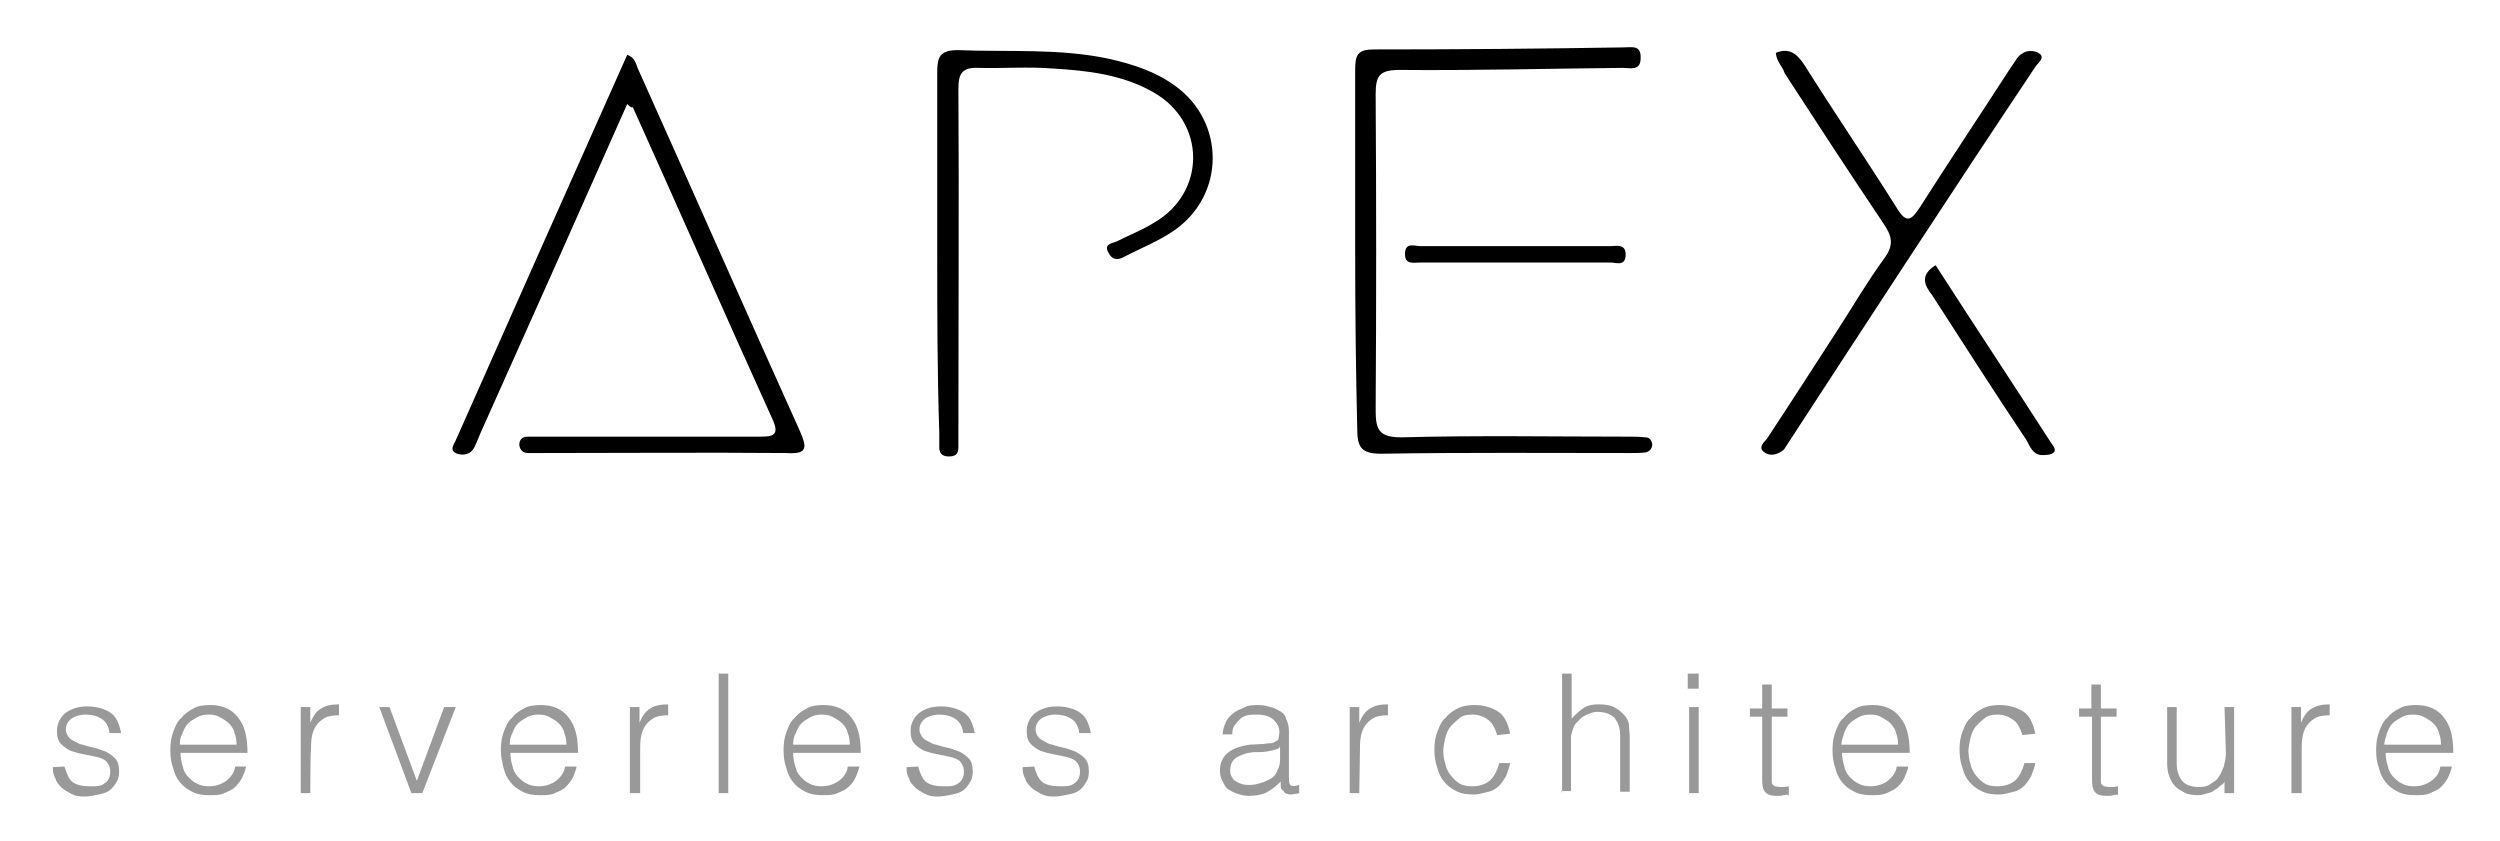
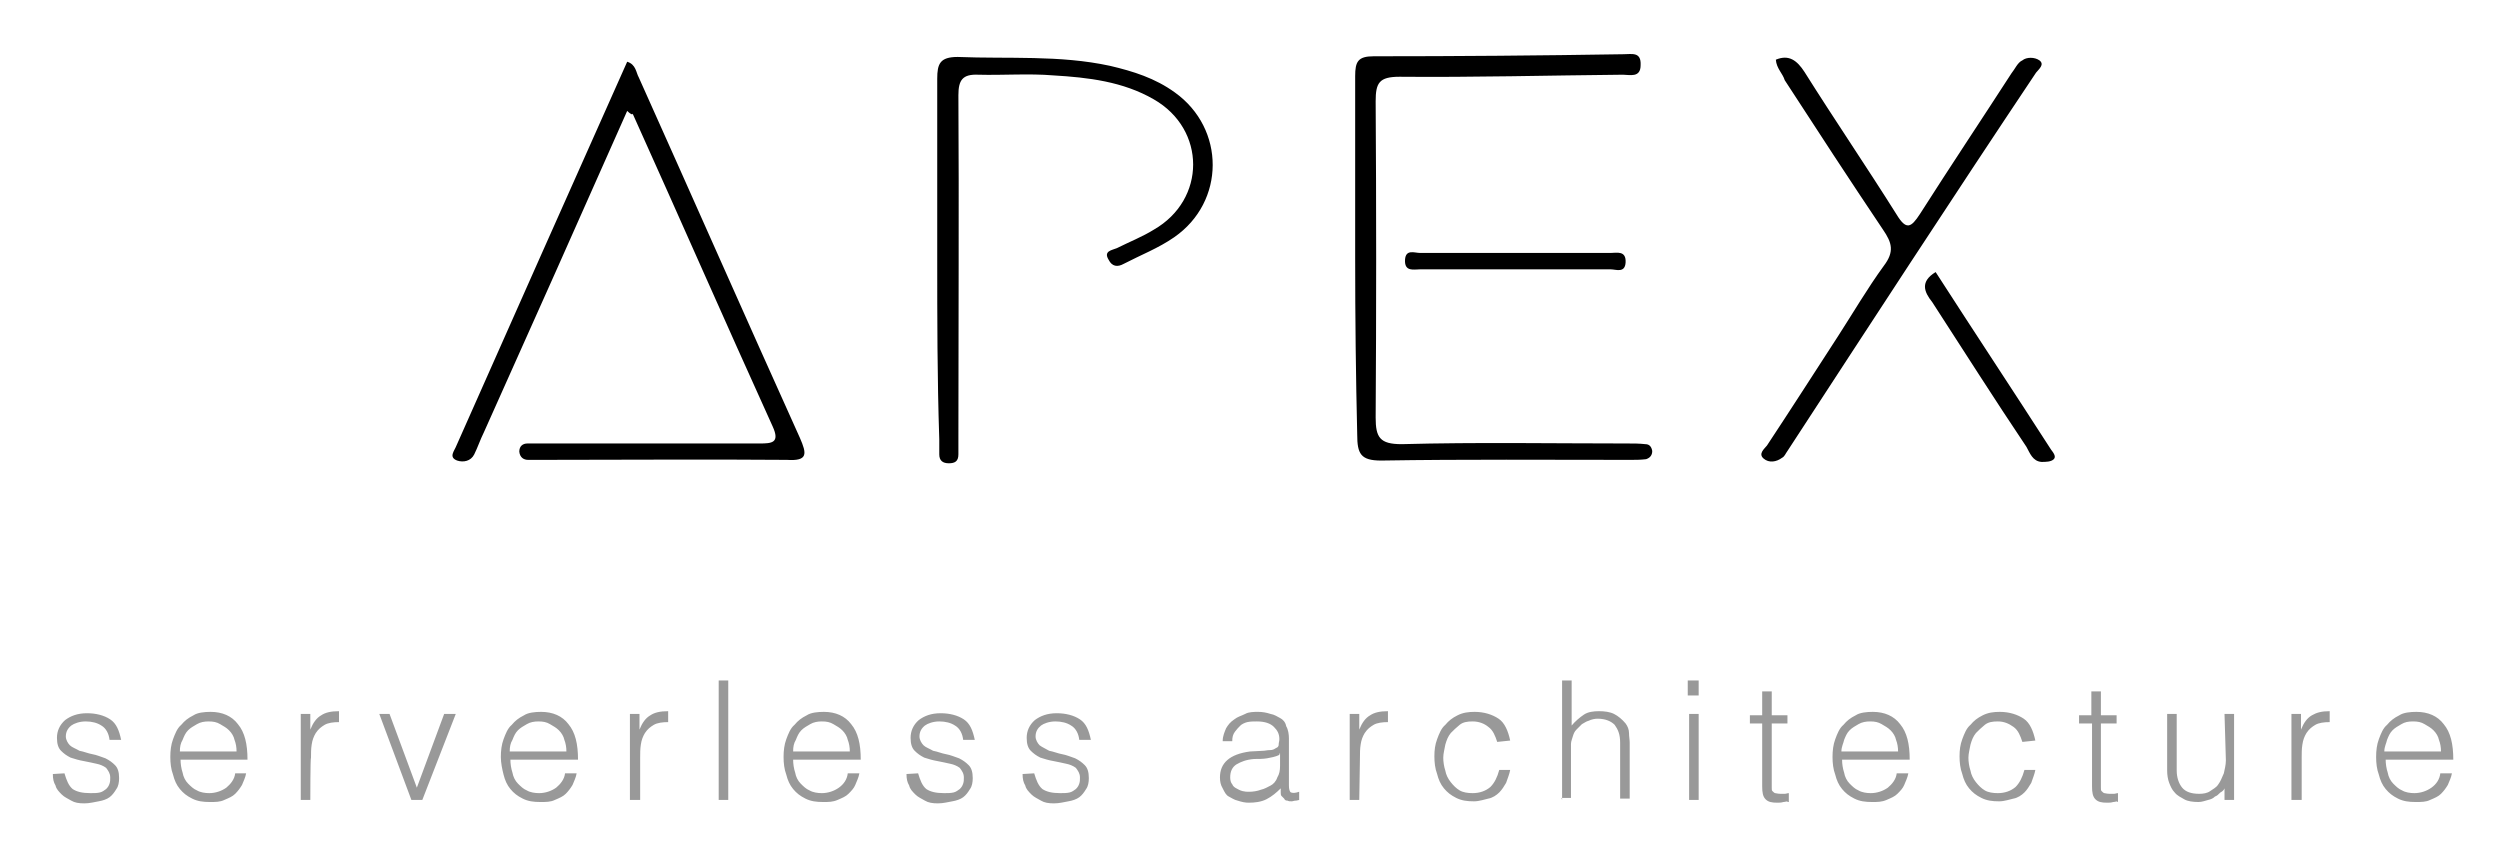
- <svg xmlns="http://www.w3.org/2000/svg" viewBox="-4.04 -1.04 366.08 123.08">
+ <svg xmlns="http://www.w3.org/2000/svg" viewBox="-4.04 -2.04 366.08 124.08">
  <style>svg {enable-background:new 0 0 360 122}</style>
  <g>
    <g>
      <path d="M87.8 14.2c-7 15.8-14 31.5-21 47.1-.5 1-.9 2.2-1.4 3.2-.5 1-1.6 1.2-2.5.9-1.3-.5-.4-1.4-.1-2.2 8.3-18.7 16.6-37.4 25-56.2 1.3.4 1.3 1.6 1.7 2.3 7.9 17.6 15.7 35.3 23.6 52.8 1 2.3 1.2 3.4-1.9 3.2-12.1-.1-24.1 0-36.3 0h-1.6c-.6 0-1.2-.3-1.3-1.2 0-.8.5-1.2 1.2-1.2h34c1.8 0 3-.1 1.9-2.5-6.9-15.2-13.6-30.5-20.5-45.8 0 .2-.3.1-.8-.4zm45.4 21.5V9.5c0-2.2.4-3.2 3-3.2 7.4.3 14.9-.3 22.3 1.3 3.4.8 6.6 1.8 9.5 3.9 7.4 5.3 7.4 16-.1 21.2-2.3 1.6-4.9 2.6-7.4 3.9-.9.5-1.7.4-2.2-.6-.8-1.3.5-1.4 1.2-1.7 1.8-.9 3.8-1.7 5.4-2.7 7.7-4.4 7.7-14.7 0-19.1-4.5-2.6-9.6-3.2-14.7-3.5-3.6-.3-7.4 0-11-.1-2.3-.1-2.9.8-2.9 3 .1 16.6 0 33.2 0 50v2.6c0 1-.5 1.3-1.4 1.3s-1.4-.4-1.4-1.3v-2.2c-.3-9.1-.3-17.8-.3-26.6zm61.2 0V9.1c0-2.1.4-2.9 2.7-2.9 12.2 0 24.4-.1 36.6-.3 1.2 0 2.6-.4 2.5 1.6 0 1.9-1.6 1.4-2.6 1.4-10.9.1-21.8.4-32.7.3-3 0-3.5.9-3.5 3.6.1 15.4.1 30.9 0 46.3 0 2.9.6 3.9 3.8 3.9 11-.3 22.1-.1 33.1-.1.9 0 1.7 0 2.6.1.6 0 .9.4 1 1 0 .6-.3 1-.9 1.2-.8.1-1.6.1-2.2.1-12.2 0-24.4-.1-36.6.1-3 0-3.5-1-3.5-3.8-.2-8.4-.3-17.1-.3-25.9zm61.6-29c1.9-.8 3.1.1 4.2 1.8 4.4 7 9.1 13.9 13.5 20.9 1.4 2.3 2.1 1.9 3.4-.1 4.4-6.9 9-13.8 13.4-20.6.5-.6.9-1.6 1.6-1.9.6-.5 1.8-.5 2.5 0 .8.6-.1 1.3-.5 1.8-12.3 18.4-24.4 37-36.4 55.4-.3.4-.4.8-.8 1-.8.6-1.9.8-2.7.1s.1-1.4.5-1.9c3.5-5.3 6.9-10.6 10.4-16 2.2-3.4 4.3-7 6.7-10.3 1.6-2.1 1.2-3.4-.1-5.3-4.9-7.3-9.6-14.5-14.4-21.9-.3-1-1.2-1.7-1.3-3zm23.4 31.1c5.6 8.7 11.3 17.3 16.9 26 .3.4.8 1 .4 1.4-.4.4-1.2.4-1.8.4-1.3-.1-1.7-1.3-2.2-2.2-4.7-7-9.2-14.1-13.8-21.2-1.2-1.5-1.8-3 .5-4.4z" />
      <path d="M217.8 37.4h-13.9c-.9 0-2.3.4-2.2-1.4.1-1.6 1.4-1 2.2-1h27.9c.9 0 2.3-.4 2.2 1.4-.1 1.6-1.4 1-2.2 1h-14z" />
    </g>
  </g>
  <g>
    <path fill="#999" d="M5.4 111.2c.3 1 .6 1.8 1.2 2.3.6.4 1.4.6 2.6.6.5 0 1 0 1.4-.1.4-.1.6-.3.9-.5.3-.3.4-.5.5-.8.1-.3.1-.5.1-.9 0-.6-.3-1-.6-1.4-.4-.3-.9-.5-1.4-.6-.5-.1-1.3-.3-1.9-.4-.6-.1-1.3-.3-1.9-.5-.6-.3-1-.6-1.4-1-.4-.4-.6-1-.6-1.9 0-1 .4-1.9 1.2-2.6.8-.6 1.8-1 3.2-1 1.3 0 2.5.3 3.4.9.9.6 1.3 1.6 1.6 3H12c-.1-.9-.5-1.7-1.2-2.1-.6-.4-1.4-.6-2.3-.6s-1.7.3-2.1.6c-.5.4-.8.9-.8 1.6 0 .5.3 1 .6 1.3s.9.5 1.4.8c.6.1 1.3.4 1.9.5.6.1 1.3.4 1.9.6.6.3 1 .6 1.4 1s.6 1 .6 1.9c0 .6-.1 1.2-.4 1.6-.3.5-.6.9-1 1.2-.4.3-1 .5-1.6.6-.6.1-1.3.3-2.1.3s-1.4-.1-1.9-.4c-.5-.3-1-.5-1.4-.9s-.8-.8-.9-1.3c-.3-.5-.4-1-.4-1.7l1.7-.1zm17-2c0 .6.1 1.3.3 1.9.1.6.4 1.2.8 1.6s.8.8 1.3 1c.5.3 1.2.4 1.8.4.9 0 1.8-.3 2.5-.8.6-.5 1.2-1.2 1.3-2.1H32c-.1.6-.4 1.2-.6 1.7-.3.5-.6.9-1 1.3s-.9.6-1.6.9c-.6.3-1.3.3-2.1.3-1 0-1.8-.1-2.6-.5s-1.3-.8-1.8-1.4c-.5-.6-.8-1.3-1-2.1-.3-.8-.4-1.7-.4-2.6 0-.9.1-1.8.4-2.6.3-.8.6-1.6 1.2-2.1.5-.6 1-1 1.8-1.4.6-.4 1.6-.5 2.5-.5 1.7 0 3.1.6 4 1.8 1 1.2 1.4 2.9 1.4 5.2h-9.8zm8.2-1.2c0-.6-.1-1.2-.3-1.7-.1-.5-.4-1-.8-1.4-.4-.4-.8-.6-1.3-.9-.5-.3-1-.4-1.7-.4-.6 0-1.2.1-1.7.4-.5.3-.9.5-1.3.9s-.6.9-.8 1.4c-.3.5-.4 1-.4 1.7h8.3zm10.8 7.1H40v-12.6h1.4v2.3c.4-1 .9-1.7 1.6-2.1.6-.4 1.4-.6 2.6-.6v1.6c-.8 0-1.6.1-2.1.4-.5.3-.9.6-1.3 1.2-.3.5-.5 1-.6 1.7-.1.6-.1 1.3-.1 1.9-.1 0-.1 6.2-.1 6.2zm10.1-12.6H53l4 10.8 4-10.8h1.7l-4.9 12.6h-1.6l-4.7-12.6zm19.2 6.7c0 .6.1 1.3.3 1.9.1.6.4 1.2.8 1.6.4.4.8.8 1.3 1 .5.3 1.2.4 1.8.4.9 0 1.8-.3 2.5-.8.6-.5 1.2-1.2 1.3-2.1h1.7c-.1.6-.4 1.2-.6 1.7-.3.5-.6.9-1 1.3s-.9.6-1.6.9c-.6.3-1.3.3-2.1.3-1 0-1.8-.1-2.6-.5s-1.3-.8-1.8-1.4c-.5-.6-.8-1.3-1-2.1s-.4-1.7-.4-2.6c0-.9.1-1.8.4-2.6s.6-1.6 1.2-2.1c.5-.6 1-1 1.8-1.4.6-.4 1.6-.5 2.5-.5 1.7 0 3.1.6 4 1.8 1 1.2 1.4 2.9 1.4 5.2h-9.9zm8.2-1.2c0-.6-.1-1.2-.3-1.7-.1-.5-.4-1-.8-1.4-.4-.4-.8-.6-1.3-.9s-1-.4-1.7-.4c-.6 0-1.2.1-1.7.4-.5.3-.9.5-1.3.9s-.6.9-.8 1.4c-.3.5-.4 1-.4 1.7h8.3zm10.7 7.1h-1.4v-12.6h1.4v2.3c.4-1 .9-1.7 1.6-2.1.6-.4 1.4-.6 2.6-.6v1.6c-.8 0-1.6.1-2.1.4-.5.3-.9.6-1.3 1.2-.3.5-.5 1-.6 1.7-.1.6-.1 1.3-.1 1.9v6.2zm11.6 0V97.6h1.4v17.5h-1.4zm10.9-5.9c0 .6.1 1.3.3 1.9.1.6.4 1.2.8 1.6.4.4.8.8 1.3 1 .5.3 1.2.4 1.8.4.9 0 1.8-.3 2.5-.8s1.2-1.2 1.3-2.1h1.7c-.1.6-.4 1.2-.6 1.7s-.6.9-1 1.3-.9.6-1.6.9-1.3.3-2.1.3c-1 0-1.8-.1-2.6-.5s-1.3-.8-1.8-1.4c-.5-.6-.8-1.3-1-2.1-.3-.8-.4-1.7-.4-2.6 0-.9.1-1.8.4-2.6.3-.8.6-1.6 1.2-2.1.5-.6 1-1 1.8-1.4.6-.4 1.6-.5 2.5-.5 1.7 0 3.1.6 4 1.8 1 1.2 1.4 2.9 1.4 5.2h-9.9zm8.3-1.2c0-.6-.1-1.2-.3-1.7-.1-.5-.4-1-.8-1.4-.4-.4-.8-.6-1.3-.9s-1-.4-1.7-.4c-.6 0-1.2.1-1.7.4-.5.3-.9.5-1.3.9s-.6.9-.8 1.4c-.3.5-.4 1-.4 1.7h8.3zm10 3.2c.3 1 .6 1.8 1.2 2.3.6.4 1.4.6 2.6.6.5 0 1 0 1.4-.1.4-.1.6-.3.9-.5.3-.3.4-.5.5-.8s.1-.5.1-.9c0-.6-.3-1-.6-1.4-.4-.3-.9-.5-1.4-.6s-1.3-.3-1.9-.4c-.6-.1-1.3-.3-1.9-.5-.6-.3-1-.6-1.4-1-.4-.4-.6-1-.6-1.9 0-1 .4-1.9 1.2-2.6.8-.6 1.8-1 3.2-1 1.3 0 2.5.3 3.4.9.9.6 1.3 1.6 1.6 3H137c-.1-.9-.5-1.7-1.2-2.1-.6-.4-1.4-.6-2.3-.6-.9 0-1.7.3-2.1.6-.5.4-.8.9-.8 1.6 0 .5.3 1 .6 1.3s.9.5 1.4.8c.6.1 1.3.4 1.9.5.6.1 1.3.4 1.9.6.6.3 1 .6 1.4 1 .4.4.6 1 .6 1.9 0 .6-.1 1.2-.4 1.6-.3.5-.6.9-1 1.2-.4.3-1 .5-1.6.6-.6.1-1.3.3-2.1.3s-1.4-.1-1.9-.4c-.5-.3-1-.5-1.4-.9s-.8-.8-.9-1.3c-.3-.5-.4-1-.4-1.7l1.7-.1zm17 0c.3 1 .6 1.8 1.2 2.3.6.4 1.4.6 2.6.6.5 0 1 0 1.4-.1.4-.1.6-.3.9-.5.3-.3.4-.5.5-.8.1-.3.1-.5.1-.9 0-.6-.3-1-.6-1.4-.4-.3-.9-.5-1.4-.6s-1.3-.3-1.9-.4c-.6-.1-1.3-.3-1.9-.5-.6-.3-1-.6-1.4-1-.4-.4-.6-1-.6-1.9 0-1 .4-1.9 1.2-2.6.8-.6 1.8-1 3.2-1 1.3 0 2.5.3 3.4.9.9.6 1.3 1.6 1.6 3H154c-.1-.9-.5-1.7-1.2-2.1-.6-.4-1.4-.6-2.3-.6-.9 0-1.7.3-2.1.6-.5.4-.8.9-.8 1.6 0 .5.3 1 .6 1.3.4.3.9.5 1.4.8.6.1 1.3.4 1.9.5.6.1 1.3.4 1.9.6.6.3 1 .6 1.4 1 .4.4.6 1 .6 1.9 0 .6-.1 1.2-.4 1.6-.3.5-.6.9-1 1.2-.4.3-1 .5-1.6.6-.6.1-1.3.3-2.1.3s-1.4-.1-1.9-.4c-.5-.3-1-.5-1.4-.9-.4-.4-.8-.8-.9-1.3-.3-.5-.4-1-.4-1.7l1.7-.1zm33.5-3.3c.3 0 .6-.1 1-.1s.6-.1.9-.3c.3-.1.4-.3.4-.5 0-.3.1-.5.1-.8 0-.8-.3-1.3-.8-1.8s-1.3-.8-2.5-.8c-.5 0-.9 0-1.4.1-.4.1-.8.3-1 .5-.3.3-.5.5-.8.9-.3.4-.4.8-.4 1.4H175c0-.8.3-1.4.5-1.9.3-.5.6-.9 1.2-1.3.5-.4 1-.5 1.6-.8.5-.3 1.3-.3 1.9-.3.6 0 1.2.1 1.8.3.6.1 1 .4 1.4.6s.8.6.9 1.2c.3.5.4 1.2.4 1.8v6.9c0 .5.1.9.3 1 .3.1.6.1 1.2-.1v1.2c-.1 0-.3.1-.5.1-.3 0-.4.1-.6.1-.3 0-.4 0-.6-.1-.3 0-.4-.1-.5-.3l-.4-.4c-.1-.1-.1-.4-.1-.5v-.6c-.6.6-1.3 1.2-2.1 1.6-.8.4-1.7.5-2.6.5-.5 0-1-.1-1.6-.3-.5-.1-.9-.4-1.3-.6s-.6-.6-.9-1.2c-.3-.5-.4-1-.4-1.6 0-2.1 1.4-3.4 4.4-3.8l1.9-.1zm2.4.6c-.6.3-1.3.4-1.8.5-.6.1-1.3.1-1.9.1-1.2.1-1.9.4-2.6.8-.6.4-.9 1-.9 1.9 0 .4.1.8.3 1 .1.3.4.5.6.6s.5.3.9.4.6.1 1 .1c.5 0 1.2-.1 1.7-.3.5-.1 1-.4 1.4-.6s.8-.6 1-1.2c.3-.5.4-1 .4-1.7v-1.8h-.1zm11.7 6.6h-1.4v-12.6h1.4v2.3c.4-1 .9-1.7 1.6-2.1.6-.4 1.4-.6 2.6-.6v1.6c-.8 0-1.6.1-2.1.4-.5.3-.9.6-1.3 1.2-.3.5-.5 1-.6 1.7-.1.6-.1 1.3-.1 1.9l-.1 6.2zm20.2-8.5c-.3-.9-.6-1.7-1.3-2.2-.6-.5-1.4-.8-2.3-.8-.8 0-1.4.1-1.9.5s-.9.8-1.3 1.2c-.4.5-.6 1-.8 1.7-.1.6-.3 1.3-.3 1.9 0 .6.1 1.3.3 1.9.1.6.4 1.2.8 1.7s.8.9 1.3 1.2c.5.3 1.2.4 1.9.4 1 0 1.9-.3 2.6-.9.6-.6 1-1.4 1.3-2.5h1.6c-.1.6-.4 1.3-.6 1.9-.3.5-.6 1-1 1.4s-1 .8-1.6.9c-.5.1-1.3.4-2.1.4-1 0-1.8-.1-2.6-.5s-1.3-.8-1.8-1.4c-.5-.6-.8-1.3-1-2.1-.3-.8-.4-1.7-.4-2.6 0-.9.1-1.7.4-2.5.3-.8.6-1.6 1.2-2.1.5-.6 1-1 1.8-1.4s1.6-.5 2.5-.5c1.4 0 2.6.4 3.5 1 .9.6 1.4 1.8 1.7 3.2l-1.9.2zm9.5 8.5V97.6h1.4v6.6c.5-.6 1.2-1.2 1.8-1.6.6-.4 1.4-.5 2.2-.5.8 0 1.6.1 2.2.4.6.3 1.2.8 1.7 1.4.3.4.5.9.5 1.4s.1 1 .1 1.4v8.2h-1.4v-8.2c0-1.2-.3-1.9-.8-2.6-.5-.5-1.3-.9-2.5-.9-.4 0-.9.1-1.3.3-.4.1-.6.3-1 .5l-.8.8c-.3.3-.4.6-.5.9-.1.4-.3.8-.3 1.2v7.9h-1.4l.1.3zm18.4-15.3v-2.2h1.6v2.2h-1.6zm.2 15.3v-12.6h1.4v12.6h-1.4zm14.4.2c-.1 0-.4.1-.6.1-.3.1-.6.1-.9.1-.8 0-1.3-.1-1.7-.5s-.5-1-.5-1.9v-9.2h-1.8v-1.2h1.8v-3.5h1.4v3.5h2.3v1.2h-2.3v9.4c0 .3 0 .4.1.5.1.1.3.3.4.3.1 0 .4.1.8.1h.6c.2 0 .4-.1.6-.1v1.3h-.2zm8-6.1c0 .6.1 1.3.3 1.9.1.6.4 1.2.8 1.6s.8.8 1.3 1c.5.3 1.2.4 1.8.4.9 0 1.8-.3 2.5-.8.6-.5 1.2-1.2 1.3-2.1h1.7c-.1.6-.4 1.2-.6 1.7s-.6.9-1 1.3-.9.6-1.6.9-1.3.3-2.1.3c-1 0-1.8-.1-2.6-.5s-1.3-.8-1.8-1.4c-.5-.6-.8-1.3-1-2.1-.3-.8-.4-1.7-.4-2.6 0-.9.1-1.8.4-2.6.3-.8.6-1.6 1.2-2.1.5-.6 1-1 1.8-1.4.6-.4 1.6-.5 2.5-.5 1.7 0 3.1.6 4 1.8 1 1.2 1.4 2.9 1.4 5.2h-9.9zm8.2-1.2c0-.6-.1-1.2-.3-1.7-.1-.5-.4-1-.8-1.4-.4-.4-.8-.6-1.3-.9-.5-.3-1-.4-1.7-.4-.6 0-1.2.1-1.7.4-.5.3-.9.5-1.3.9s-.6.9-.8 1.4c-.1.5-.4 1-.4 1.7h8.3zm18.2-1.4c-.3-.9-.6-1.7-1.3-2.2s-1.4-.8-2.3-.8c-.8 0-1.4.1-1.9.5s-.9.8-1.3 1.2c-.4.5-.6 1-.8 1.7-.1.6-.3 1.3-.3 1.9 0 .6.1 1.3.3 1.9.1.6.4 1.2.8 1.7s.8.9 1.3 1.2c.5.3 1.2.4 1.9.4 1 0 1.9-.3 2.6-.9.6-.6 1-1.4 1.3-2.5h1.6c-.1.6-.4 1.3-.6 1.9-.3.5-.6 1-1 1.4s-1 .8-1.6.9c-.5.1-1.3.4-2.1.4-1 0-1.8-.1-2.6-.5s-1.3-.8-1.8-1.4c-.5-.6-.8-1.3-1-2.1-.3-.8-.4-1.7-.4-2.6 0-.9.1-1.7.4-2.5.3-.8.6-1.6 1.2-2.1.5-.6 1-1 1.8-1.4.8-.4 1.6-.5 2.5-.5 1.4 0 2.6.4 3.5 1 .9.6 1.4 1.8 1.7 3.2l-1.9.2zm13.9 8.7c-.1 0-.4.1-.6.1-.3.1-.6.1-.9.1-.8 0-1.3-.1-1.7-.5s-.5-1-.5-1.9v-9.2h-1.9v-1.2h1.8v-3.5h1.4v3.5h2.3v1.2h-2.3v9.4c0 .3 0 .4.1.5.1.1.3.3.4.3.1 0 .4.1.8.1h.6c.2 0 .4-.1.6-.1v1.3h-.1zm15.7-12.8h1.4v12.6h-1.4v-1.7c-.1.3-.4.5-.6.6-.3.3-.5.5-.8.6-.3.3-.6.4-1 .5-.4.1-.9.3-1.4.3-.8 0-1.6-.1-2.1-.4s-1-.5-1.4-1c-.4-.4-.6-.9-.8-1.4s-.3-1.2-.3-1.8v-8.3h1.4v8.3c0 1 .3 1.9.8 2.5s1.3.9 2.5.9c.6 0 1.2-.1 1.6-.4.4-.3.9-.5 1.2-1 .3-.4.5-.9.8-1.6.1-.5.3-1.2.3-1.9l-.2-6.8zm11.2 12.6h-1.4v-12.6h1.4v2.3c.4-1 .9-1.7 1.6-2.1s1.4-.6 2.6-.6v1.6c-.8 0-1.6.1-2.1.4-.5.3-.9.6-1.3 1.2-.3.5-.5 1-.6 1.7-.1.6-.1 1.3-.1 1.9v6.2zm12.4-5.9c0 .6.1 1.3.3 1.9.1.6.4 1.2.8 1.6s.8.8 1.3 1c.5.3 1.2.4 1.8.4.9 0 1.8-.3 2.5-.8s1.2-1.2 1.3-2.1h1.7c-.1.6-.4 1.2-.6 1.7-.3.5-.6.9-1 1.3s-.9.6-1.6.9c-.6.3-1.3.3-2.1.3-1 0-1.8-.1-2.6-.5s-1.3-.8-1.8-1.4c-.5-.6-.8-1.3-1-2.1-.3-.8-.4-1.7-.4-2.6 0-.9.1-1.8.4-2.6.3-.8.6-1.6 1.2-2.1.5-.6 1-1 1.8-1.4.6-.4 1.6-.5 2.5-.5 1.7 0 3.1.6 4 1.8 1 1.2 1.4 2.9 1.4 5.2h-9.9zm8.1-1.2c0-.6-.1-1.2-.3-1.7-.1-.5-.4-1-.8-1.4-.4-.4-.8-.6-1.3-.9-.5-.3-1-.4-1.7-.4s-1.2.1-1.7.4c-.5.3-.9.5-1.3.9s-.6.9-.8 1.4c-.1.5-.4 1-.4 1.7h8.3z" />
  </g>
</svg>
